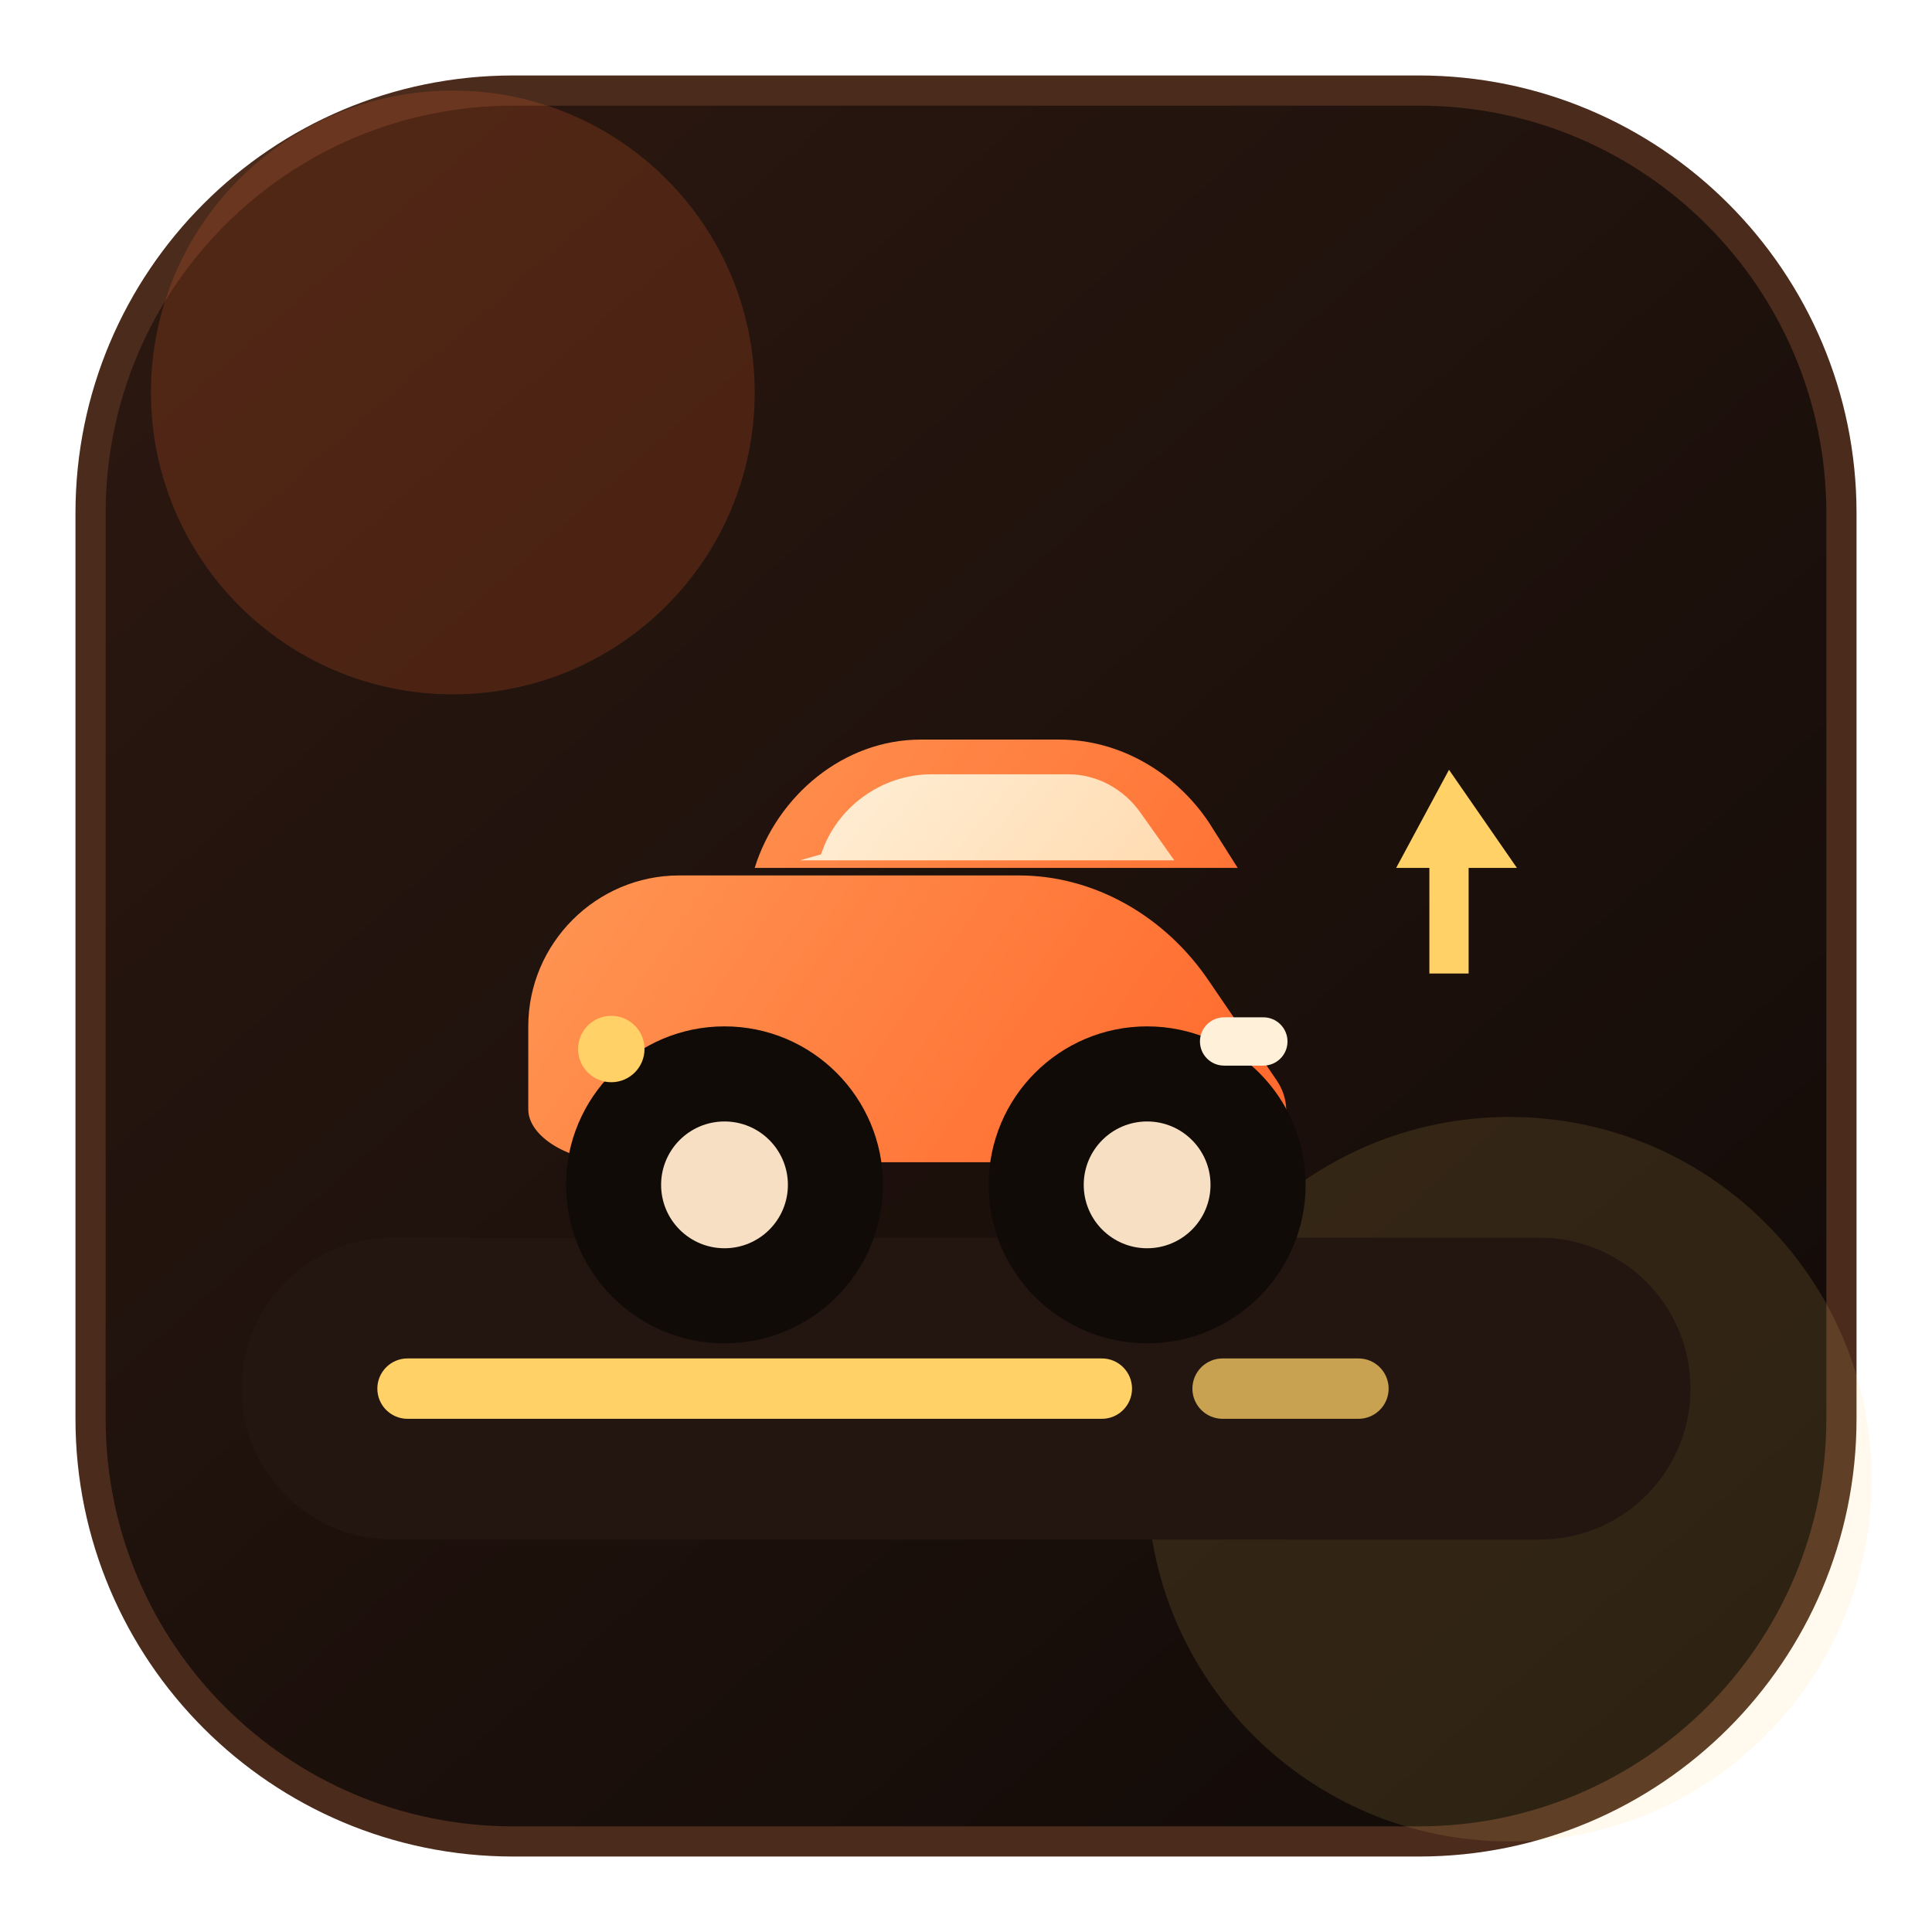
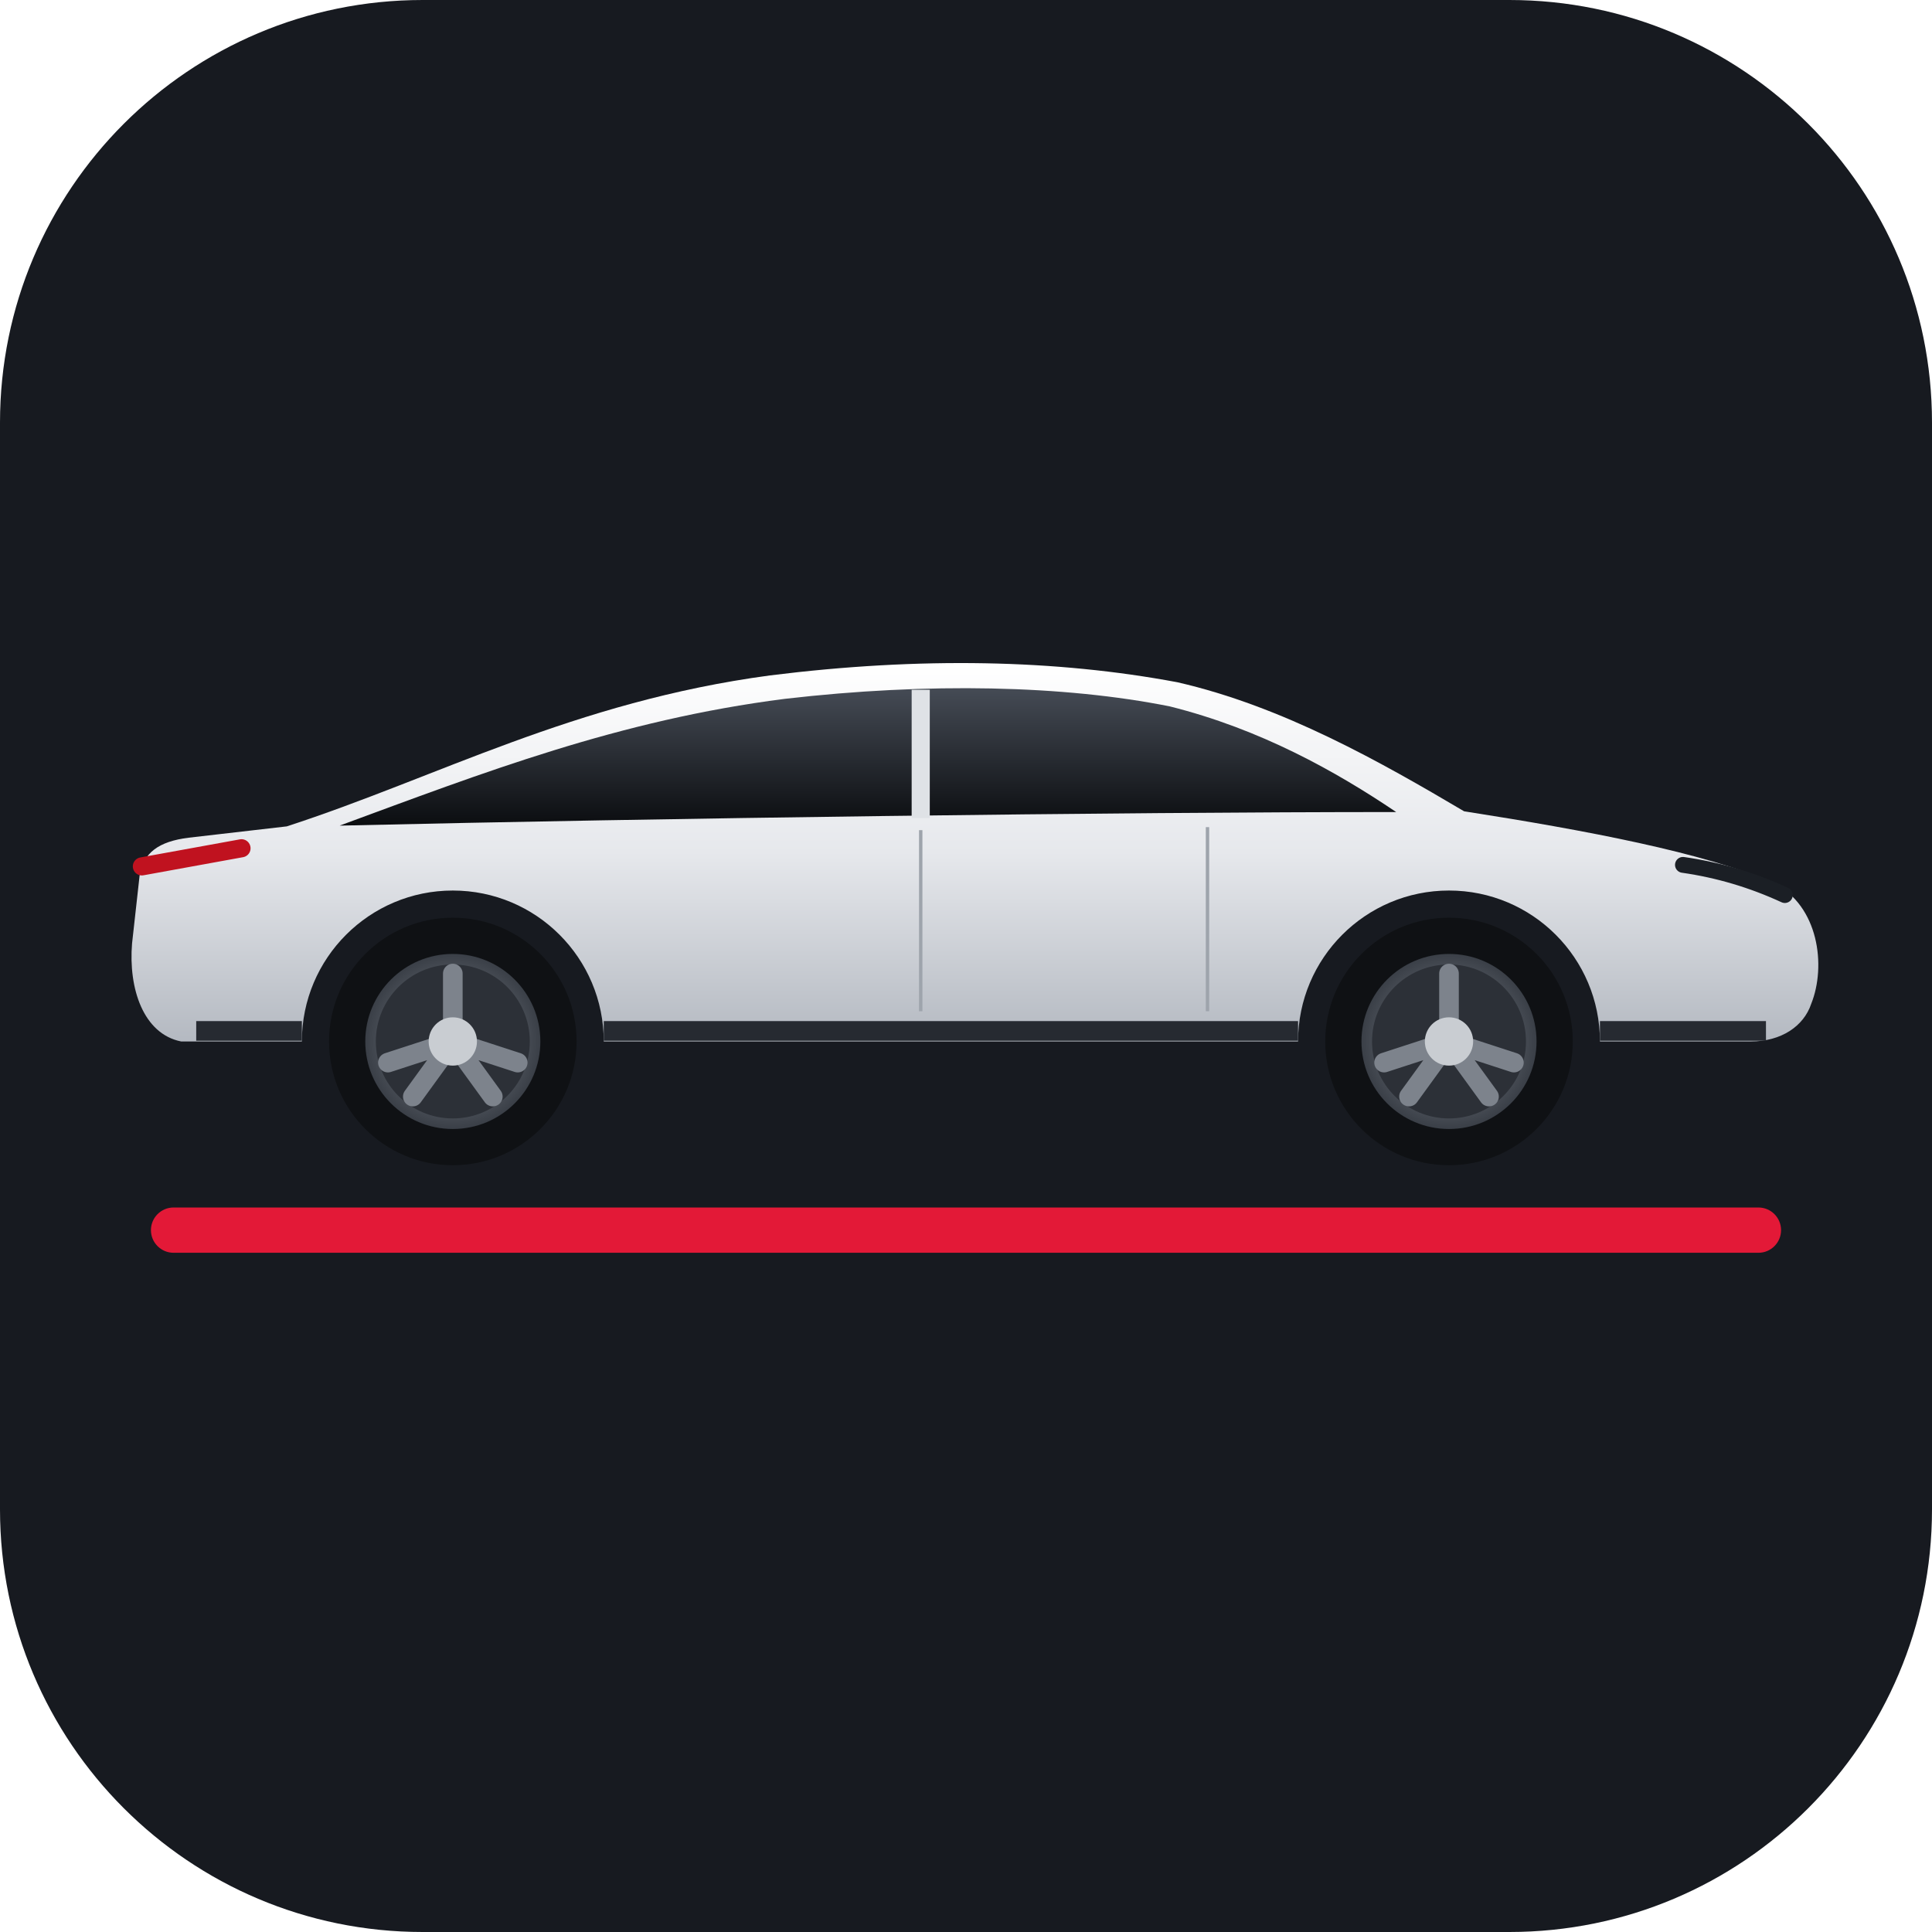
<svg xmlns="http://www.w3.org/2000/svg" viewBox="0 0 128 128" fill="none">
  <defs>
-     <linearGradient id="bg" x1="18" y1="14" x2="108" y2="116" gradientUnits="userSpaceOnUse">
-       <stop stop-color="#2A1710" />
-       <stop offset="1" stop-color="#120B08" />
+     <linearGradient id="paint" x1="0" y1="0" x2="0" y2="1">
+       <stop offset="0" stop-color="#ffffff" />
+       <stop offset=".5" stop-color="#e6e8ec" />
+       <stop offset="1" stop-color="#b4b9c1" />
    </linearGradient>
-     <linearGradient id="car" x1="36" y1="48" x2="88" y2="84" gradientUnits="userSpaceOnUse">
-       <stop stop-color="#FF9A57" />
-       <stop offset="1" stop-color="#FF6126" />
+     <linearGradient id="glass" x1="0" y1="0" x2="0" y2="1">
+       <stop offset="0" stop-color="#454b55" />
+       <stop offset="1" stop-color="#0b0d10" />
    </linearGradient>
-     <linearGradient id="glass" x1="50" y1="48" x2="74" y2="68" gradientUnits="userSpaceOnUse">
-       <stop stop-color="#FFF3DE" />
-       <stop offset="1" stop-color="#FFD8AB" />
-     </linearGradient>
+     <radialGradient id="rim">
+       <stop offset="0" stop-color="#8a9099" />
+       <stop offset="1" stop-color="#3a3f47" />
+     </radialGradient>
  </defs>
-   <rect x="6" y="6" width="116" height="116" rx="28" fill="url(#bg)" />
-   <rect x="6" y="6" width="116" height="116" rx="28" stroke="#4A2B1C" stroke-width="2" />
-   <circle cx="30" cy="26" r="20" fill="#FF6B2C" opacity=".18" />
-   <circle cx="100" cy="98" r="24" fill="#FFD166" opacity=".12" />
-   <rect x="16" y="82" width="96" height="20" rx="10" fill="#231510" />
-   <rect x="25" y="90" width="50" height="4" rx="2" fill="#FFD166" />
-   <rect x="79" y="90" width="13" height="4" rx="2" fill="#FFD166" opacity=".75" />
-   <path d="M35 73.5V68C35 62.5 39.5 58 45 58H67.5C72.5 58 77.2 60.7 80.1 65L84.6 71.6C86.2 74 84.5 77 81.6 77H41C37.7 77 35 75.3 35 73.5Z" fill="url(#car)" />
-   <path d="M50 57.5C51.5 52.7 55.9 49 61 49H70.2C74.2 49 77.9 51.2 80.1 54.5L82 57.5H50Z" fill="url(#car)" />
-   <path d="M53 57H77.8L75.6 53.9C74.5 52.3 72.7 51.3 70.8 51.3H61.7C58.4 51.3 55.4 53.5 54.4 56.6L53 57Z" fill="url(#glass)" />
-   <circle cx="48" cy="78.5" r="10.5" fill="#110B08" />
-   <circle cx="48" cy="78.5" r="4.2" fill="#F6DFC2" />
-   <circle cx="76" cy="78.5" r="10.5" fill="#110B08" />
-   <circle cx="76" cy="78.5" r="4.2" fill="#F6DFC2" />
-   <circle cx="40.5" cy="69.5" r="2.2" fill="#FFD166" />
-   <rect x="79.5" y="67.4" width="5.8" height="3.2" rx="1.6" fill="#FFF0D9" />
-   <path d="M92.5 57.5 96 51l4.5 6.5h-3.2v7h-2.6v-7h-2.2Z" fill="#FFD166" />
+   <rect width="128" height="128" rx="28" fill="#171a20" />
+   <g transform="translate(4 38) scale(0.5)">
+     <path fill="url(#paint)" d="M16 62C11 61 9 55 9.5 49L10.5 40C11 37 13 35.5 17 35L30 33.5C50 27 68 17 94 13.5C114 11 132 11.4 148 14.4C162 17.6 175 25 186 31.5C202 34 218 37 227 41C233 44 234 52 232 57C231 60 228 62 224 62L204 62A20 20 0 0 0 164 62L72 62A20 20 0 0 0 32 62Z" />
+     <path fill="url(#glass)" d="M37 33.4C56 26.4 74 19.4 96 16.6C115 14.4 133 14.8 147 17.6C159 20.6 169 26.2 177 31.6C140 31.6 80 32.4 37 33.4Z" />
+     <path d="M114 15.4V32.4" stroke="#dfe2e6" stroke-width="2.4" />
+     <path d="M114 34V58M152 33.6V58" stroke="#9ea4ac" stroke-width=".45" />
+     <path d="M215 38.6Q222 39.6 228.5 42.6" stroke="#1b1f25" stroke-width="2.1" stroke-linecap="round" fill="none" />
+     <path d="M10.8 38.8L24 36.4" stroke="#c0121f" stroke-width="2.4" stroke-linecap="round" />
+     <path d="M18 60.6H32M72 60.6H164M204 60.6H226" stroke="#262a31" stroke-width="2.6" />
+     <g id="wh">
+       <circle cx="52" cy="62" r="16.4" fill="#0f1114" />
+       <circle cx="52" cy="62" r="11.6" fill="url(#rim)" />
+       <circle cx="52" cy="62" r="10.2" fill="#2c3037" />
+       <path d="M52 62V53M52 62l8.6 2.8M52 62l5.3 7.3M52 62l-5.3 7.3M52 62l-8.6 2.8" stroke="#7d838c" stroke-width="2.6" stroke-linecap="round" />
+       <circle cx="52" cy="62" r="3.2" fill="#c9cdd2" />
+     </g>
+     <use href="#wh" x="132" />
+   </g>
+   <rect x="10" y="80" width="108" height="3" rx="1.5" fill="#e31937" />
</svg>
